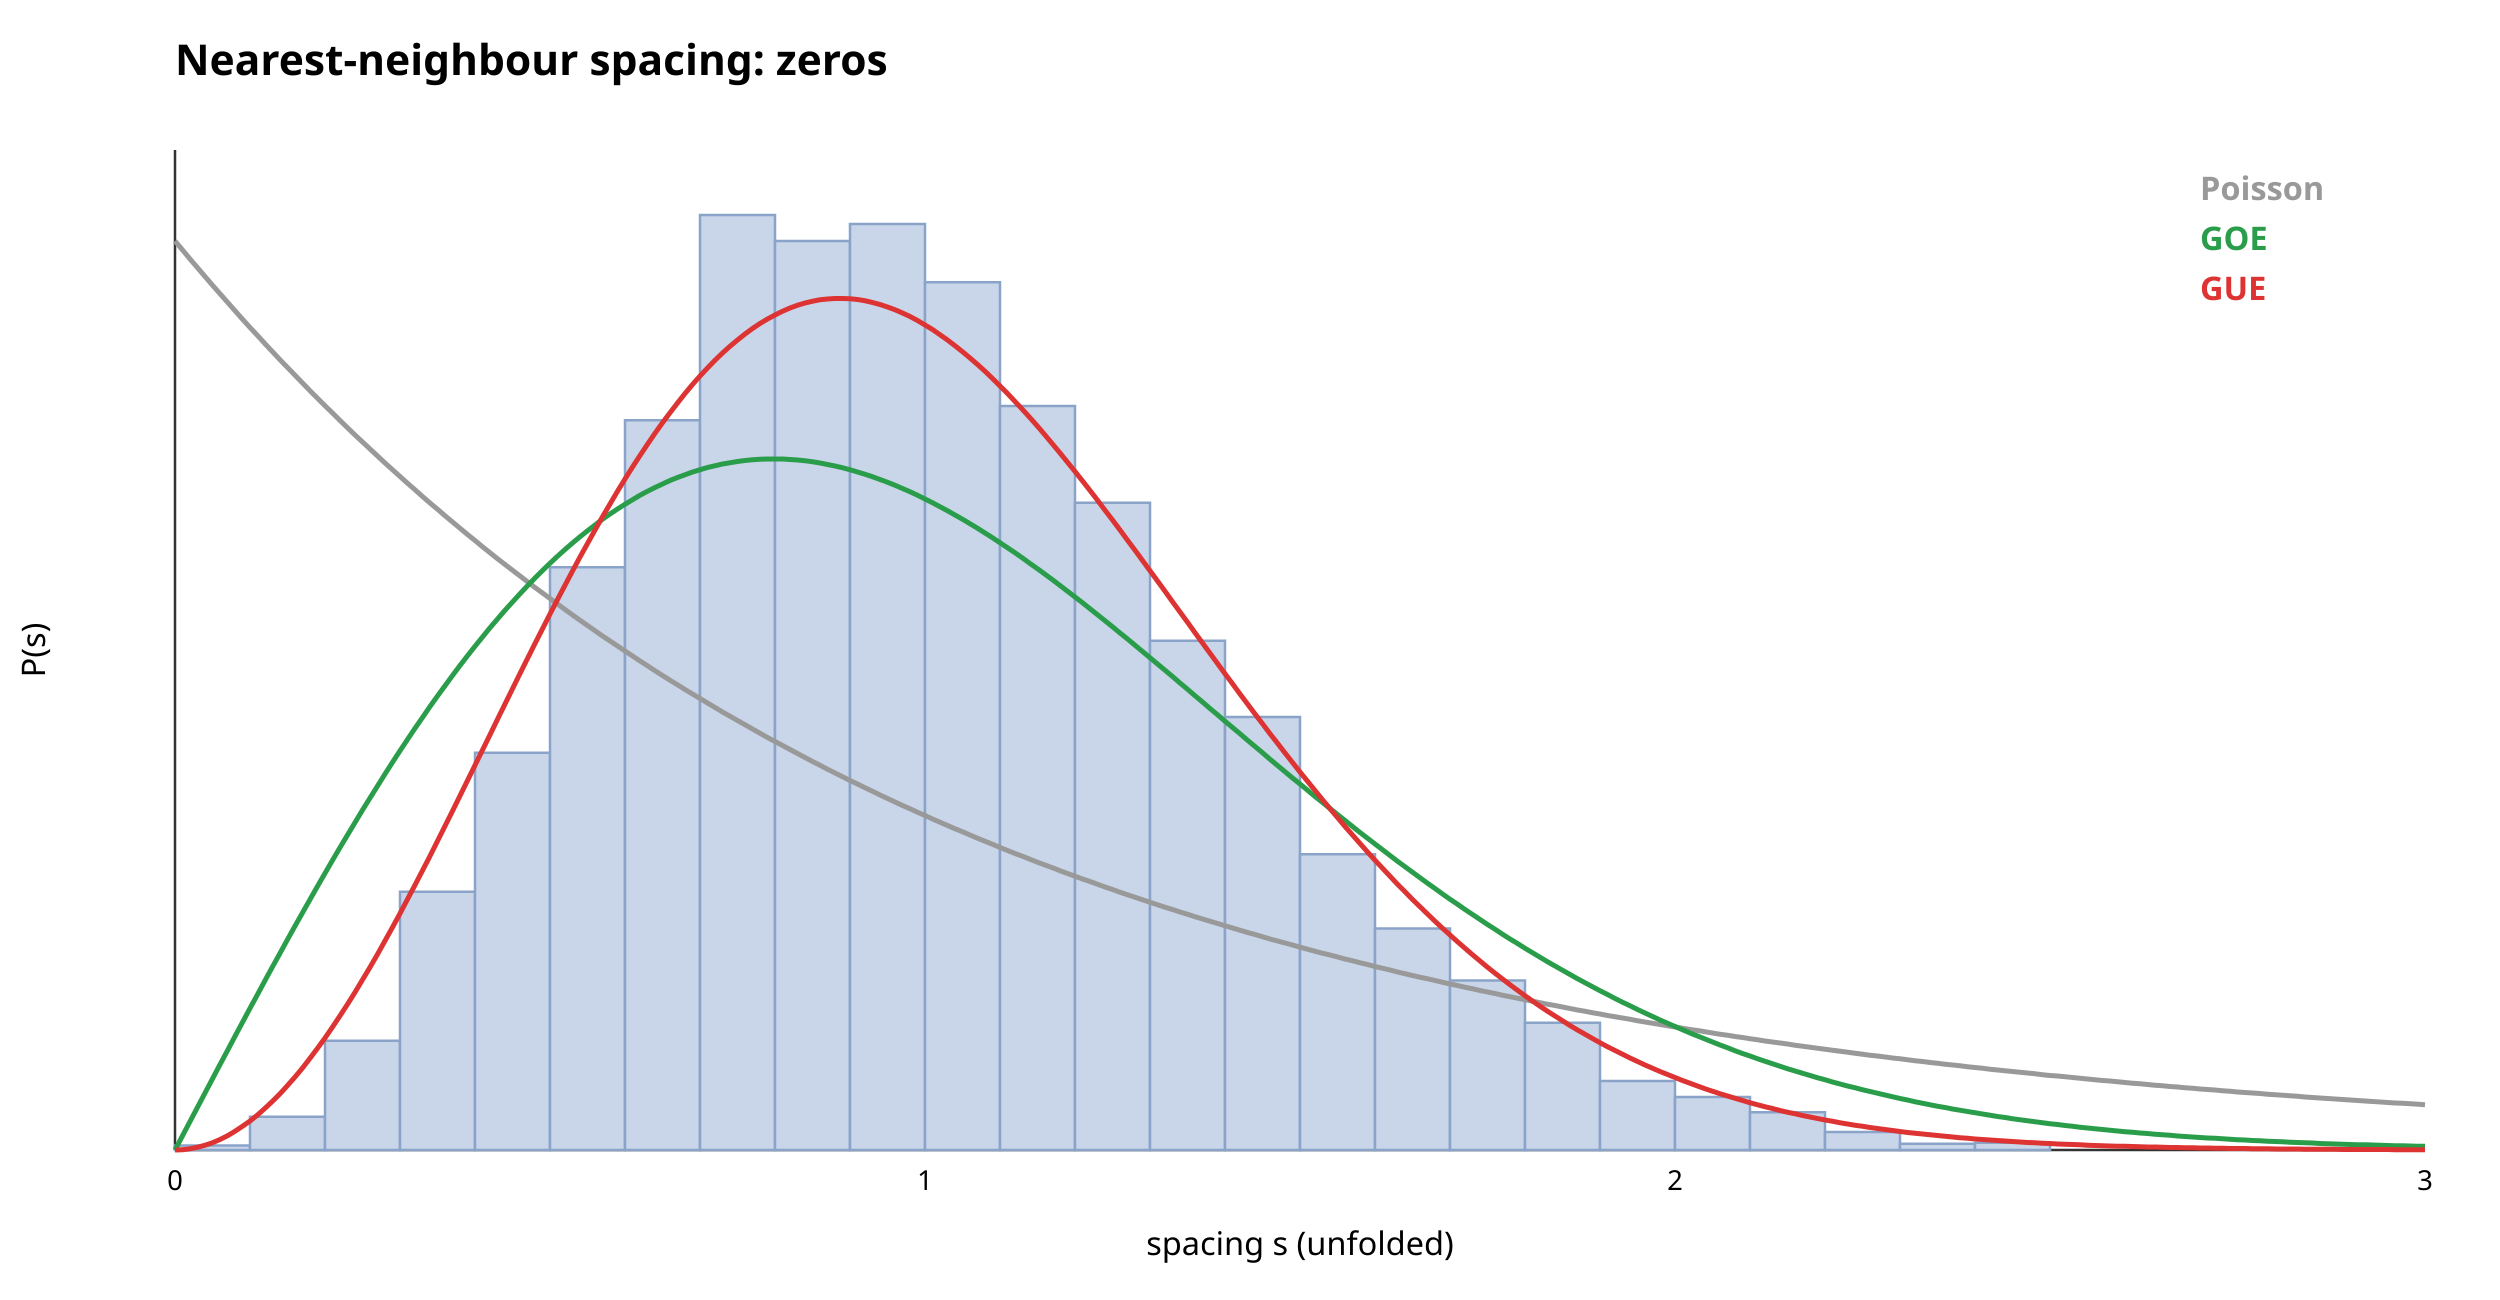
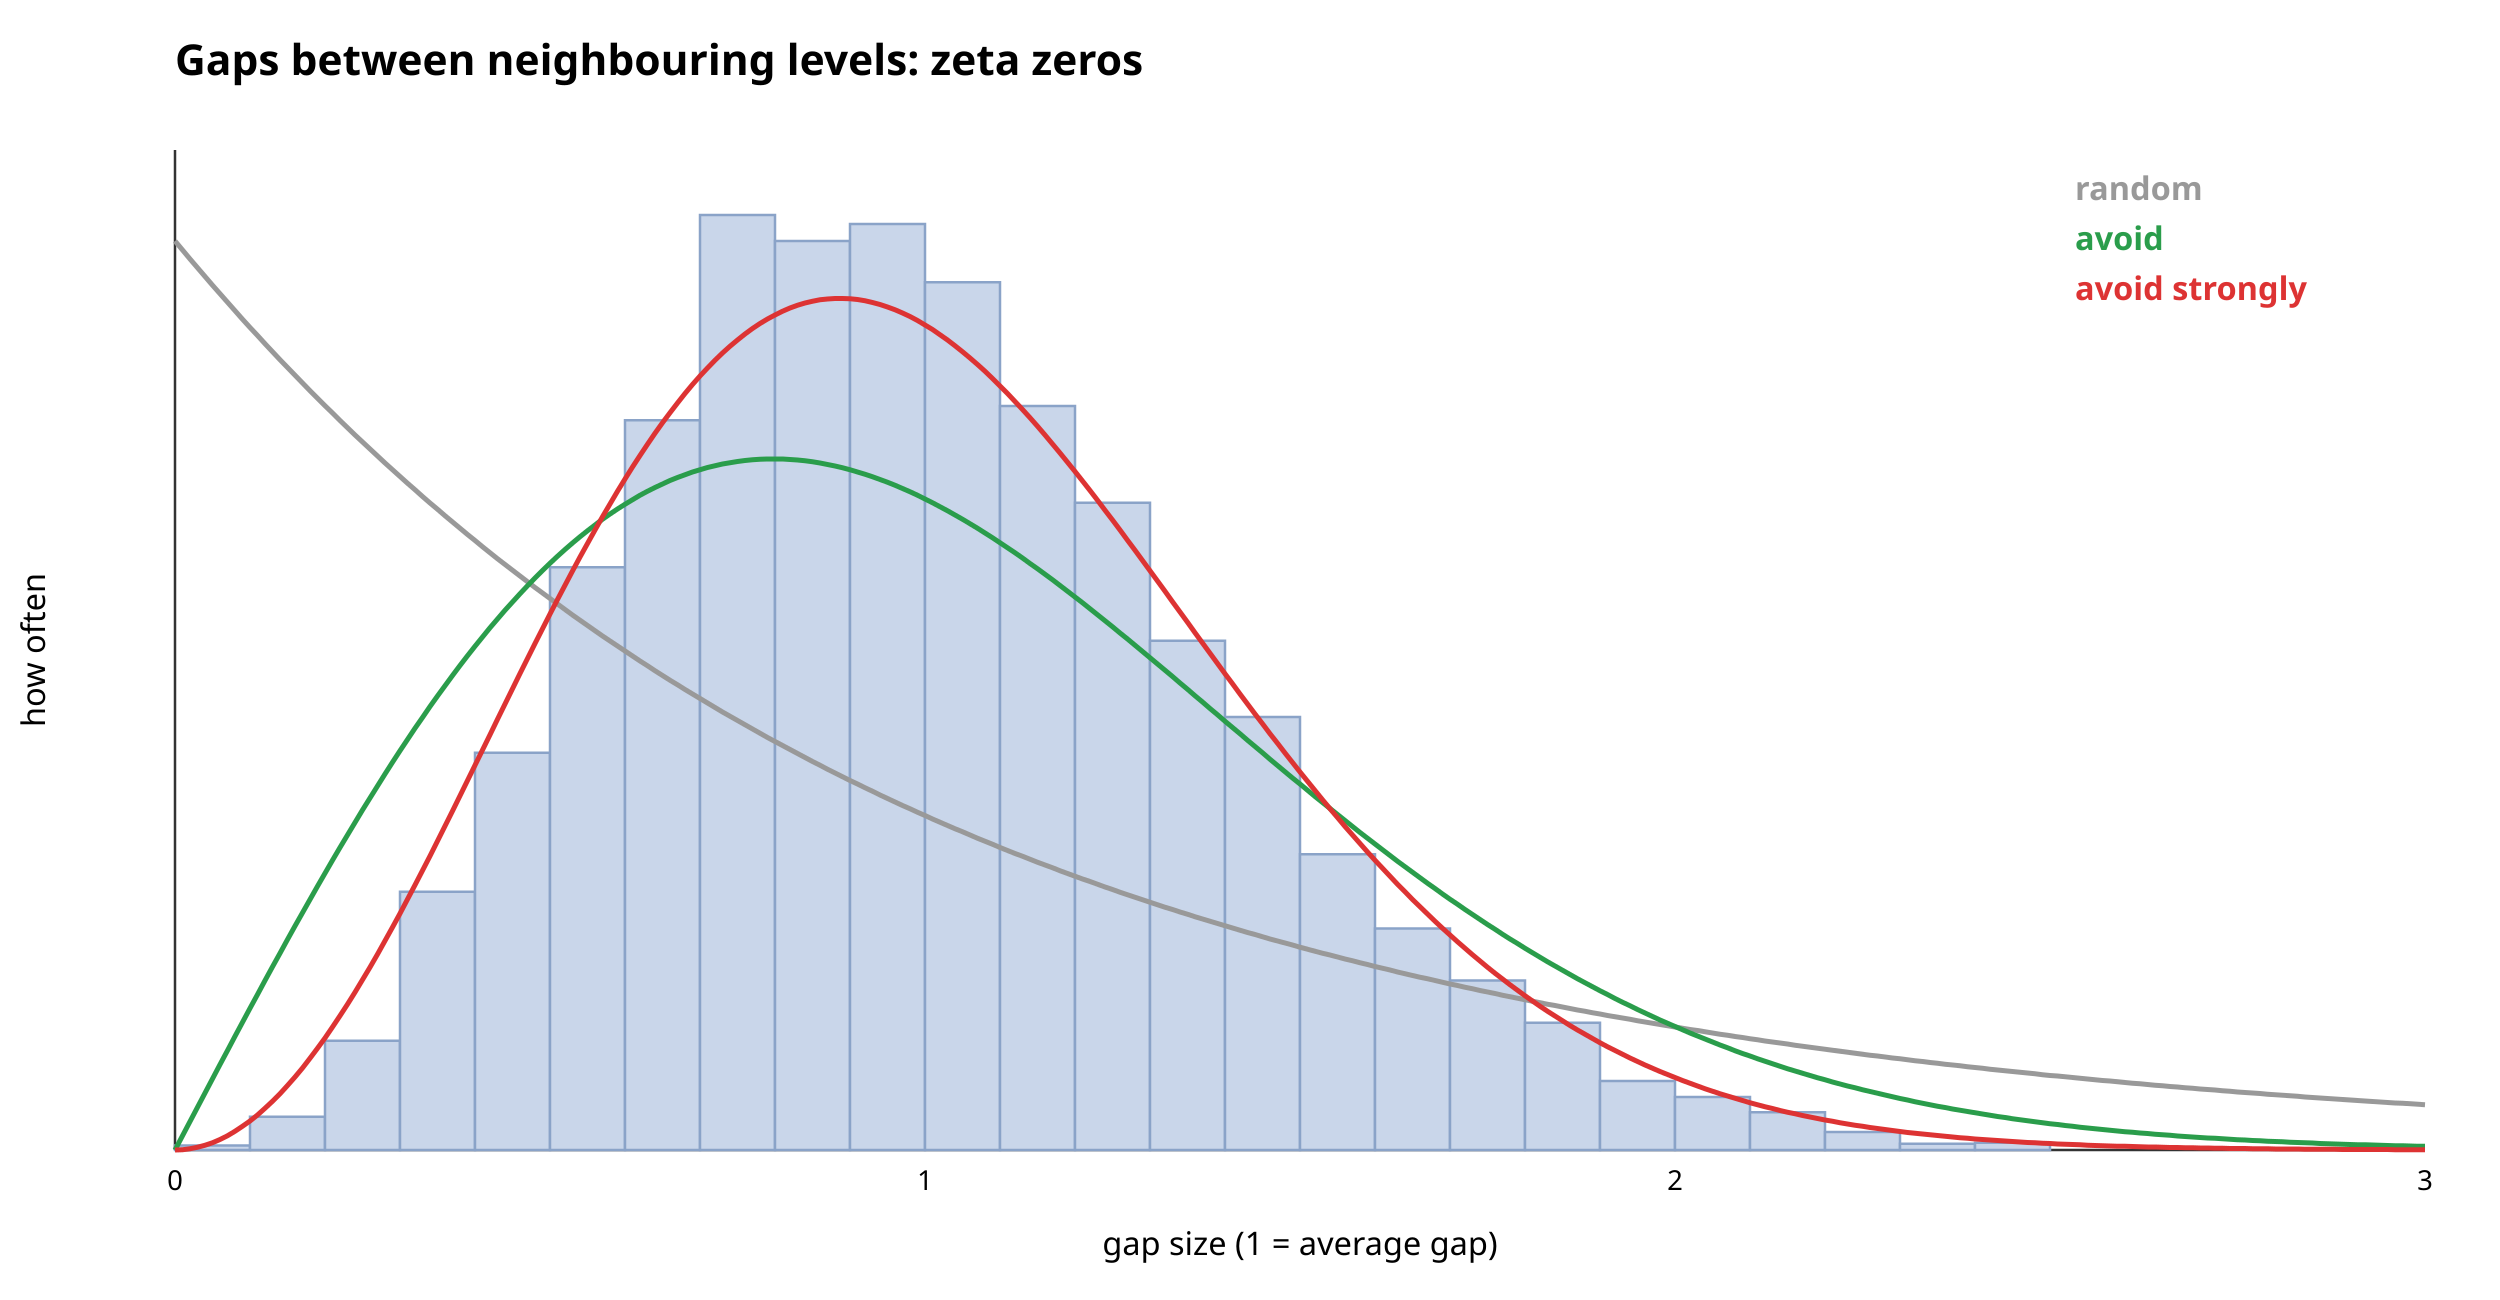
<svg xmlns="http://www.w3.org/2000/svg" viewBox="0 0 1000 520" font-family="sans-serif" font-size="13">
  <rect width="100%" height="100%" fill="white" />
-   <text x="70" y="30" font-size="17" font-weight="600">Nearest-neighbour spacing: zeros</text>
+   <text x="70" y="30" font-size="17" font-weight="600">Gaps between neighbouring levels: zeta zeros</text>
  <line x1="70" y1="460" x2="970" y2="460" stroke="#333" />
  <line x1="70" y1="60" x2="70" y2="460" stroke="#333" />
-   <text x="520" y="502" text-anchor="middle">spacing s (unfolded)</text>
-   <text x="18" y="260" transform="rotate(-90 18 260)" text-anchor="middle">P(s)</text>
+   <text x="520" y="502" text-anchor="middle">gap size (1 = average gap)</text>
+   <text x="18" y="260" transform="rotate(-90 18 260)" text-anchor="middle">how often</text>
  <rect x="70.0" y="458.2" width="30.0" height="1.8" fill="#c9d6ea" stroke="#8aa3c8" />
  <rect x="100.0" y="446.7" width="30.0" height="13.3" fill="#c9d6ea" stroke="#8aa3c8" />
  <rect x="130.0" y="416.3" width="30.0" height="43.7" fill="#c9d6ea" stroke="#8aa3c8" />
  <rect x="160.0" y="356.7" width="30.0" height="103.3" fill="#c9d6ea" stroke="#8aa3c8" />
  <rect x="190.0" y="301.1" width="30.0" height="158.9" fill="#c9d6ea" stroke="#8aa3c8" />
  <rect x="220.0" y="226.9" width="30.0" height="233.1" fill="#c9d6ea" stroke="#8aa3c8" />
  <rect x="250.0" y="168.1" width="30.0" height="291.9" fill="#c9d6ea" stroke="#8aa3c8" />
  <rect x="280.0" y="86.0" width="30.0" height="374.0" fill="#c9d6ea" stroke="#8aa3c8" />
  <rect x="310.0" y="96.4" width="30.0" height="363.6" fill="#c9d6ea" stroke="#8aa3c8" />
  <rect x="340.0" y="89.6" width="30.0" height="370.4" fill="#c9d6ea" stroke="#8aa3c8" />
  <rect x="370.0" y="112.9" width="30.0" height="347.1" fill="#c9d6ea" stroke="#8aa3c8" />
  <rect x="400.0" y="162.4" width="30.0" height="297.6" fill="#c9d6ea" stroke="#8aa3c8" />
  <rect x="430.0" y="201.1" width="30.0" height="258.9" fill="#c9d6ea" stroke="#8aa3c8" />
  <rect x="460.0" y="256.3" width="30.0" height="203.7" fill="#c9d6ea" stroke="#8aa3c8" />
  <rect x="490.0" y="286.8" width="30.0" height="173.2" fill="#c9d6ea" stroke="#8aa3c8" />
  <rect x="520.0" y="341.7" width="30.0" height="118.3" fill="#c9d6ea" stroke="#8aa3c8" />
  <rect x="550.0" y="371.4" width="30.0" height="88.6" fill="#c9d6ea" stroke="#8aa3c8" />
  <rect x="580.0" y="392.2" width="30.0" height="67.8" fill="#c9d6ea" stroke="#8aa3c8" />
  <rect x="610.0" y="409.1" width="30.0" height="50.9" fill="#c9d6ea" stroke="#8aa3c8" />
  <rect x="640.0" y="432.4" width="30.0" height="27.6" fill="#c9d6ea" stroke="#8aa3c8" />
  <rect x="670.0" y="438.8" width="30.0" height="21.2" fill="#c9d6ea" stroke="#8aa3c8" />
  <rect x="700.0" y="444.9" width="30.0" height="15.1" fill="#c9d6ea" stroke="#8aa3c8" />
  <rect x="730.0" y="452.8" width="30.0" height="7.2" fill="#c9d6ea" stroke="#8aa3c8" />
  <rect x="760.0" y="457.5" width="30.0" height="2.5" fill="#c9d6ea" stroke="#8aa3c8" />
  <rect x="790.0" y="457.1" width="30.0" height="2.9" fill="#c9d6ea" stroke="#8aa3c8" />
  <rect x="820.0" y="460.0" width="30.0" height="0.0" fill="#c9d6ea" stroke="#8aa3c8" />
  <rect x="850.0" y="460.0" width="30.0" height="0.0" fill="#c9d6ea" stroke="#8aa3c8" />
  <rect x="880.0" y="460.0" width="30.0" height="0.0" fill="#c9d6ea" stroke="#8aa3c8" />
  <rect x="910.0" y="460.0" width="30.0" height="0.0" fill="#c9d6ea" stroke="#8aa3c8" />
  <rect x="940.0" y="460.0" width="30.0" height="0.0" fill="#c9d6ea" stroke="#8aa3c8" />
  <polyline fill="none" stroke="#999" stroke-width="2" points="70.0,96.4 73.0,100.0 76.0,103.6 79.0,107.1 82.0,110.6 85.0,114.1 88.0,117.5 91.0,120.9 94.0,124.3 97.0,127.7 100.0,131.0 103.0,134.2 106.0,137.5 109.0,140.7 112.0,143.9 115.0,147.0 118.0,150.1 121.0,153.2 124.0,156.3 127.0,159.3 130.0,162.3 133.0,165.2 136.0,168.2 139.0,171.1 142.0,174.0 145.0,176.8 148.0,179.6 151.0,182.4 154.0,185.2 157.0,187.9 160.0,190.6 163.0,193.3 166.0,195.9 169.0,198.6 172.0,201.2 175.0,203.7 178.0,206.3 181.0,208.8 184.0,211.3 187.0,213.8 190.0,216.2 193.0,218.7 196.0,221.1 199.0,223.5 202.0,225.8 205.0,228.1 208.0,230.4 211.0,232.7 214.0,235.0 217.0,237.2 220.0,239.4 223.0,241.6 226.0,243.8 229.0,246.0 232.0,248.1 235.0,250.2 238.0,252.3 241.0,254.4 244.0,256.4 247.0,258.4 250.0,260.4 253.0,262.4 256.0,264.4 259.0,266.3 262.0,268.3 265.0,270.2 268.0,272.1 271.0,273.9 274.0,275.8 277.0,277.6 280.0,279.4 283.0,281.2 286.0,283.0 289.0,284.8 292.0,286.5 295.0,288.2 298.0,289.9 301.0,291.6 304.0,293.3 307.0,295.0 310.0,296.6 313.0,298.2 316.0,299.8 319.0,301.4 322.0,303.0 325.0,304.6 328.0,306.1 331.0,307.7 334.0,309.2 337.0,310.7 340.0,312.2 343.0,313.6 346.0,315.1 349.0,316.5 352.0,318.0 355.0,319.4 358.0,320.8 361.0,322.2 364.0,323.5 367.0,324.9 370.0,326.2 373.0,327.6 376.0,328.9 379.0,330.2 382.0,331.5 385.0,332.7 388.0,334.0 391.0,335.3 394.0,336.5 397.0,337.7 400.0,339.0 403.0,340.2 406.0,341.4 409.0,342.5 412.0,343.7 415.0,344.9 418.0,346.0 421.0,347.1 424.0,348.3 427.0,349.4 430.0,350.5 433.0,351.6 436.0,352.6 439.0,353.7 442.0,354.8 445.0,355.8 448.0,356.9 451.0,357.9 454.0,358.9 457.0,359.9 460.0,360.9 463.0,361.9 466.0,362.9 469.0,363.8 472.0,364.8 475.0,365.7 478.0,366.7 481.0,367.6 484.0,368.5 487.0,369.4 490.0,370.3 493.0,371.2 496.0,372.1 499.0,373.0 502.0,373.8 505.0,374.7 508.0,375.6 511.0,376.4 514.0,377.2 517.0,378.0 520.0,378.9 523.0,379.7 526.0,380.5 529.0,381.3 532.0,382.0 535.0,382.8 538.0,383.6 541.0,384.3 544.0,385.1 547.0,385.8 550.0,386.6 553.0,387.3 556.0,388.0 559.0,388.8 562.0,389.5 565.0,390.2 568.0,390.9 571.0,391.5 574.0,392.2 577.0,392.9 580.0,393.6 583.0,394.2 586.0,394.9 589.0,395.5 592.0,396.2 595.0,396.8 598.0,397.4 601.0,398.1 604.0,398.7 607.0,399.3 610.0,399.9 613.0,400.5 616.0,401.1 619.0,401.7 622.0,402.2 625.0,402.8 628.0,403.4 631.0,404.0 634.0,404.5 637.0,405.1 640.0,405.6 643.0,406.2 646.0,406.7 649.0,407.2 652.0,407.7 655.0,408.3 658.0,408.8 661.0,409.3 664.0,409.8 667.0,410.3 670.0,410.8 673.0,411.3 676.0,411.8 679.0,412.2 682.0,412.7 685.0,413.2 688.0,413.7 691.0,414.1 694.0,414.6 697.0,415.0 700.0,415.5 703.0,415.9 706.0,416.4 709.0,416.8 712.0,417.2 715.0,417.6 718.0,418.1 721.0,418.5 724.0,418.9 727.0,419.3 730.0,419.7 733.0,420.1 736.0,420.5 739.0,420.9 742.0,421.3 745.0,421.7 748.0,422.1 751.0,422.4 754.0,422.8 757.0,423.2 760.0,423.5 763.0,423.9 766.0,424.3 769.0,424.6 772.0,425.0 775.0,425.3 778.0,425.7 781.0,426.0 784.0,426.3 787.0,426.7 790.0,427.0 793.0,427.3 796.0,427.7 799.0,428.0 802.0,428.3 805.0,428.6 808.0,428.9 811.0,429.2 814.0,429.5 817.0,429.9 820.0,430.2 823.0,430.4 826.0,430.7 829.0,431.0 832.0,431.3 835.0,431.6 838.0,431.9 841.0,432.2 844.0,432.4 847.0,432.7 850.0,433.0 853.0,433.3 856.0,433.5 859.0,433.8 862.0,434.1 865.0,434.3 868.0,434.6 871.0,434.8 874.0,435.1 877.0,435.3 880.0,435.6 883.0,435.8 886.0,436.0 889.0,436.3 892.0,436.5 895.0,436.8 898.0,437.0 901.0,437.2 904.0,437.4 907.0,437.7 910.0,437.9 913.0,438.1 916.0,438.3 919.0,438.5 922.0,438.8 925.0,439.0 928.0,439.2 931.0,439.4 934.0,439.6 937.0,439.8 940.0,440.0 943.0,440.2 946.0,440.4 949.0,440.6 952.0,440.8 955.0,441.0 958.0,441.2 961.0,441.3 964.0,441.5 967.0,441.7 970.0,441.9 " />
-   <text x="880" y="80" fill="#999" font-weight="600">Poisson</text>
+   <text x="830" y="80" fill="#999" font-weight="600">random</text>
  <polyline fill="none" stroke="#2a9d4b" stroke-width="2" points="70.0,460.0 73.0,454.3 76.0,448.6 79.0,442.9 82.0,437.2 85.0,431.5 88.0,425.8 91.0,420.2 94.0,414.5 97.0,408.9 100.0,403.3 103.0,397.8 106.0,392.2 109.0,386.7 112.0,381.3 115.0,375.8 118.0,370.4 121.0,365.1 124.0,359.8 127.0,354.5 130.0,349.3 133.0,344.1 136.0,339.0 139.0,334.0 142.0,329.0 145.0,324.0 148.0,319.2 151.0,314.4 154.0,309.6 157.0,304.9 160.0,300.3 163.0,295.8 166.0,291.3 169.0,287.0 172.0,282.6 175.0,278.4 178.0,274.3 181.0,270.2 184.0,266.2 187.0,262.3 190.0,258.5 193.0,254.8 196.0,251.1 199.0,247.6 202.0,244.1 205.0,240.8 208.0,237.5 211.0,234.3 214.0,231.2 217.0,228.2 220.0,225.3 223.0,222.5 226.0,219.8 229.0,217.2 232.0,214.7 235.0,212.3 238.0,210.0 241.0,207.7 244.0,205.6 247.0,203.6 250.0,201.7 253.0,199.9 256.0,198.1 259.0,196.5 262.0,195.0 265.0,193.6 268.0,192.2 271.0,191.0 274.0,189.9 277.0,188.8 280.0,187.9 283.0,187.0 286.0,186.3 289.0,185.6 292.0,185.1 295.0,184.6 298.0,184.2 301.0,183.9 304.0,183.7 307.0,183.6 310.0,183.6 313.0,183.6 316.0,183.8 319.0,184.0 322.0,184.3 325.0,184.7 328.0,185.2 331.0,185.8 334.0,186.4 337.0,187.1 340.0,187.9 343.0,188.8 346.0,189.7 349.0,190.7 352.0,191.8 355.0,192.9 358.0,194.1 361.0,195.4 364.0,196.7 367.0,198.1 370.0,199.6 373.0,201.1 376.0,202.7 379.0,204.3 382.0,206.0 385.0,207.7 388.0,209.5 391.0,211.3 394.0,213.2 397.0,215.1 400.0,217.1 403.0,219.1 406.0,221.1 409.0,223.2 412.0,225.4 415.0,227.5 418.0,229.7 421.0,231.9 424.0,234.2 427.0,236.5 430.0,238.8 433.0,241.1 436.0,243.5 439.0,245.9 442.0,248.3 445.0,250.7 448.0,253.2 451.0,255.6 454.0,258.1 457.0,260.6 460.0,263.1 463.0,265.6 466.0,268.1 469.0,270.6 472.0,273.2 475.0,275.7 478.0,278.3 481.0,280.8 484.0,283.4 487.0,285.9 490.0,288.5 493.0,291.0 496.0,293.5 499.0,296.1 502.0,298.6 505.0,301.1 508.0,303.7 511.0,306.2 514.0,308.7 517.0,311.2 520.0,313.6 523.0,316.1 526.0,318.6 529.0,321.0 532.0,323.4 535.0,325.8 538.0,328.2 541.0,330.6 544.0,333.0 547.0,335.3 550.0,337.6 553.0,339.9 556.0,342.2 559.0,344.5 562.0,346.7 565.0,348.9 568.0,351.1 571.0,353.3 574.0,355.4 577.0,357.6 580.0,359.7 583.0,361.7 586.0,363.8 589.0,365.8 592.0,367.8 595.0,369.8 598.0,371.7 601.0,373.7 604.0,375.6 607.0,377.4 610.0,379.3 613.0,381.1 616.0,382.9 619.0,384.7 622.0,386.4 625.0,388.1 628.0,389.8 631.0,391.5 634.0,393.1 637.0,394.7 640.0,396.3 643.0,397.8 646.0,399.4 649.0,400.9 652.0,402.3 655.0,403.8 658.0,405.2 661.0,406.6 664.0,408.0 667.0,409.3 670.0,410.6 673.0,411.9 676.0,413.2 679.0,414.4 682.0,415.6 685.0,416.8 688.0,418.0 691.0,419.1 694.0,420.3 697.0,421.4 700.0,422.4 703.0,423.5 706.0,424.5 709.0,425.5 712.0,426.5 715.0,427.5 718.0,428.4 721.0,429.3 724.0,430.2 727.0,431.1 730.0,431.9 733.0,432.8 736.0,433.6 739.0,434.4 742.0,435.1 745.0,435.9 748.0,436.6 751.0,437.3 754.0,438.0 757.0,438.7 760.0,439.4 763.0,440.0 766.0,440.7 769.0,441.3 772.0,441.9 775.0,442.5 778.0,443.0 781.0,443.6 784.0,444.1 787.0,444.6 790.0,445.1 793.0,445.6 796.0,446.1 799.0,446.6 802.0,447.0 805.0,447.5 808.0,447.9 811.0,448.3 814.0,448.7 817.0,449.1 820.0,449.5 823.0,449.8 826.0,450.2 829.0,450.5 832.0,450.9 835.0,451.2 838.0,451.5 841.0,451.8 844.0,452.1 847.0,452.4 850.0,452.7 853.0,452.9 856.0,453.2 859.0,453.4 862.0,453.7 865.0,453.9 868.0,454.1 871.0,454.4 874.0,454.6 877.0,454.8 880.0,455.0 883.0,455.2 886.0,455.3 889.0,455.5 892.0,455.7 895.0,455.9 898.0,456.0 901.0,456.2 904.0,456.3 907.0,456.5 910.0,456.6 913.0,456.7 916.0,456.9 919.0,457.0 922.0,457.1 925.0,457.2 928.0,457.4 931.0,457.5 934.0,457.6 937.0,457.7 940.0,457.8 943.0,457.9 946.0,457.9 949.0,458.0 952.0,458.1 955.0,458.2 958.0,458.3 961.0,458.3 964.0,458.4 967.0,458.5 970.0,458.5 " />
-   <text x="880" y="100" fill="#2a9d4b" font-weight="600">GOE</text>
+   <text x="830" y="100" fill="#2a9d4b" font-weight="600">avoid</text>
  <polyline fill="none" stroke="#d33" stroke-width="2" points="70.0,460.0 73.0,459.9 76.0,459.5 79.0,458.9 82.0,458.1 85.0,457.1 88.0,455.8 91.0,454.3 94.0,452.5 97.0,450.5 100.0,448.4 103.0,446.0 106.0,443.3 109.0,440.5 112.0,437.5 115.0,434.2 118.0,430.8 121.0,427.2 124.0,423.3 127.0,419.3 130.0,415.2 133.0,410.8 136.0,406.3 139.0,401.7 142.0,396.9 145.0,391.9 148.0,386.9 151.0,381.7 154.0,376.3 157.0,370.9 160.0,365.4 163.0,359.7 166.0,354.0 169.0,348.2 172.0,342.4 175.0,336.4 178.0,330.4 181.0,324.4 184.0,318.3 187.0,312.2 190.0,306.1 193.0,300.0 196.0,293.9 199.0,287.7 202.0,281.6 205.0,275.5 208.0,269.4 211.0,263.4 214.0,257.4 217.0,251.5 220.0,245.6 223.0,239.8 226.0,234.1 229.0,228.4 232.0,222.8 235.0,217.4 238.0,212.0 241.0,206.7 244.0,201.6 247.0,196.5 250.0,191.6 253.0,186.8 256.0,182.2 259.0,177.7 262.0,173.3 265.0,169.1 268.0,165.1 271.0,161.2 274.0,157.4 277.0,153.8 280.0,150.4 283.0,147.2 286.0,144.1 289.0,141.2 292.0,138.5 295.0,136.0 298.0,133.6 301.0,131.4 304.0,129.4 307.0,127.6 310.0,126.0 313.0,124.5 316.0,123.2 319.0,122.1 322.0,121.2 325.0,120.5 328.0,119.9 331.0,119.6 334.0,119.4 337.0,119.4 340.0,119.5 343.0,119.8 346.0,120.3 349.0,121.0 352.0,121.8 355.0,122.8 358.0,123.9 361.0,125.2 364.0,126.6 367.0,128.2 370.0,130.0 373.0,131.8 376.0,133.9 379.0,136.0 382.0,138.3 385.0,140.7 388.0,143.2 391.0,145.8 394.0,148.5 397.0,151.4 400.0,154.4 403.0,157.4 406.0,160.6 409.0,163.8 412.0,167.1 415.0,170.5 418.0,174.0 421.0,177.6 424.0,181.2 427.0,184.9 430.0,188.6 433.0,192.4 436.0,196.2 439.0,200.1 442.0,204.1 445.0,208.0 448.0,212.0 451.0,216.1 454.0,220.1 457.0,224.2 460.0,228.3 463.0,232.4 466.0,236.5 469.0,240.7 472.0,244.8 475.0,248.9 478.0,253.1 481.0,257.2 484.0,261.3 487.0,265.4 490.0,269.5 493.0,273.5 496.0,277.6 499.0,281.6 502.0,285.6 505.0,289.5 508.0,293.5 511.0,297.3 514.0,301.2 517.0,305.0 520.0,308.8 523.0,312.5 526.0,316.2 529.0,319.9 532.0,323.5 535.0,327.0 538.0,330.6 541.0,334.0 544.0,337.4 547.0,340.8 550.0,344.1 553.0,347.3 556.0,350.5 559.0,353.7 562.0,356.7 565.0,359.8 568.0,362.7 571.0,365.6 574.0,368.5 577.0,371.3 580.0,374.0 583.0,376.7 586.0,379.3 589.0,381.9 592.0,384.4 595.0,386.9 598.0,389.3 601.0,391.6 604.0,393.9 607.0,396.1 610.0,398.3 613.0,400.4 616.0,402.5 619.0,404.5 622.0,406.4 625.0,408.3 628.0,410.2 631.0,412.0 634.0,413.7 637.0,415.4 640.0,417.1 643.0,418.7 646.0,420.2 649.0,421.7 652.0,423.2 655.0,424.6 658.0,426.0 661.0,427.3 664.0,428.6 667.0,429.8 670.0,431.0 673.0,432.2 676.0,433.3 679.0,434.4 682.0,435.5 685.0,436.5 688.0,437.5 691.0,438.4 694.0,439.3 697.0,440.2 700.0,441.1 703.0,441.9 706.0,442.7 709.0,443.4 712.0,444.2 715.0,444.9 718.0,445.5 721.0,446.2 724.0,446.8 727.0,447.4 730.0,448.0 733.0,448.5 736.0,449.1 739.0,449.6 742.0,450.1 745.0,450.5 748.0,451.0 751.0,451.4 754.0,451.8 757.0,452.2 760.0,452.6 763.0,453.0 766.0,453.3 769.0,453.6 772.0,453.9 775.0,454.2 778.0,454.5 781.0,454.8 784.0,455.1 787.0,455.3 790.0,455.6 793.0,455.8 796.0,456.0 799.0,456.2 802.0,456.4 805.0,456.6 808.0,456.8 811.0,457.0 814.0,457.1 817.0,457.3 820.0,457.4 823.0,457.6 826.0,457.7 829.0,457.8 832.0,457.9 835.0,458.1 838.0,458.2 841.0,458.3 844.0,458.4 847.0,458.5 850.0,458.5 853.0,458.6 856.0,458.7 859.0,458.8 862.0,458.8 865.0,458.9 868.0,459.0 871.0,459.0 874.0,459.1 877.0,459.1 880.0,459.2 883.0,459.2 886.0,459.3 889.0,459.3 892.0,459.4 895.0,459.4 898.0,459.4 901.0,459.5 904.0,459.5 907.0,459.5 910.0,459.6 913.0,459.6 916.0,459.6 919.0,459.6 922.0,459.7 925.0,459.7 928.0,459.7 931.0,459.7 934.0,459.7 937.0,459.8 940.0,459.8 943.0,459.8 946.0,459.8 949.0,459.8 952.0,459.8 955.0,459.8 958.0,459.9 961.0,459.9 964.0,459.9 967.0,459.9 970.0,459.9 " />
-   <text x="880" y="120" fill="#d33" font-weight="600">GUE</text>
+   <text x="830" y="120" fill="#d33" font-weight="600">avoid strongly</text>
  <text x="70.0" y="476" text-anchor="middle" font-size="11">0</text>
  <text x="370.0" y="476" text-anchor="middle" font-size="11">1</text>
  <text x="670.0" y="476" text-anchor="middle" font-size="11">2</text>
  <text x="970.0" y="476" text-anchor="middle" font-size="11">3</text>
</svg>
